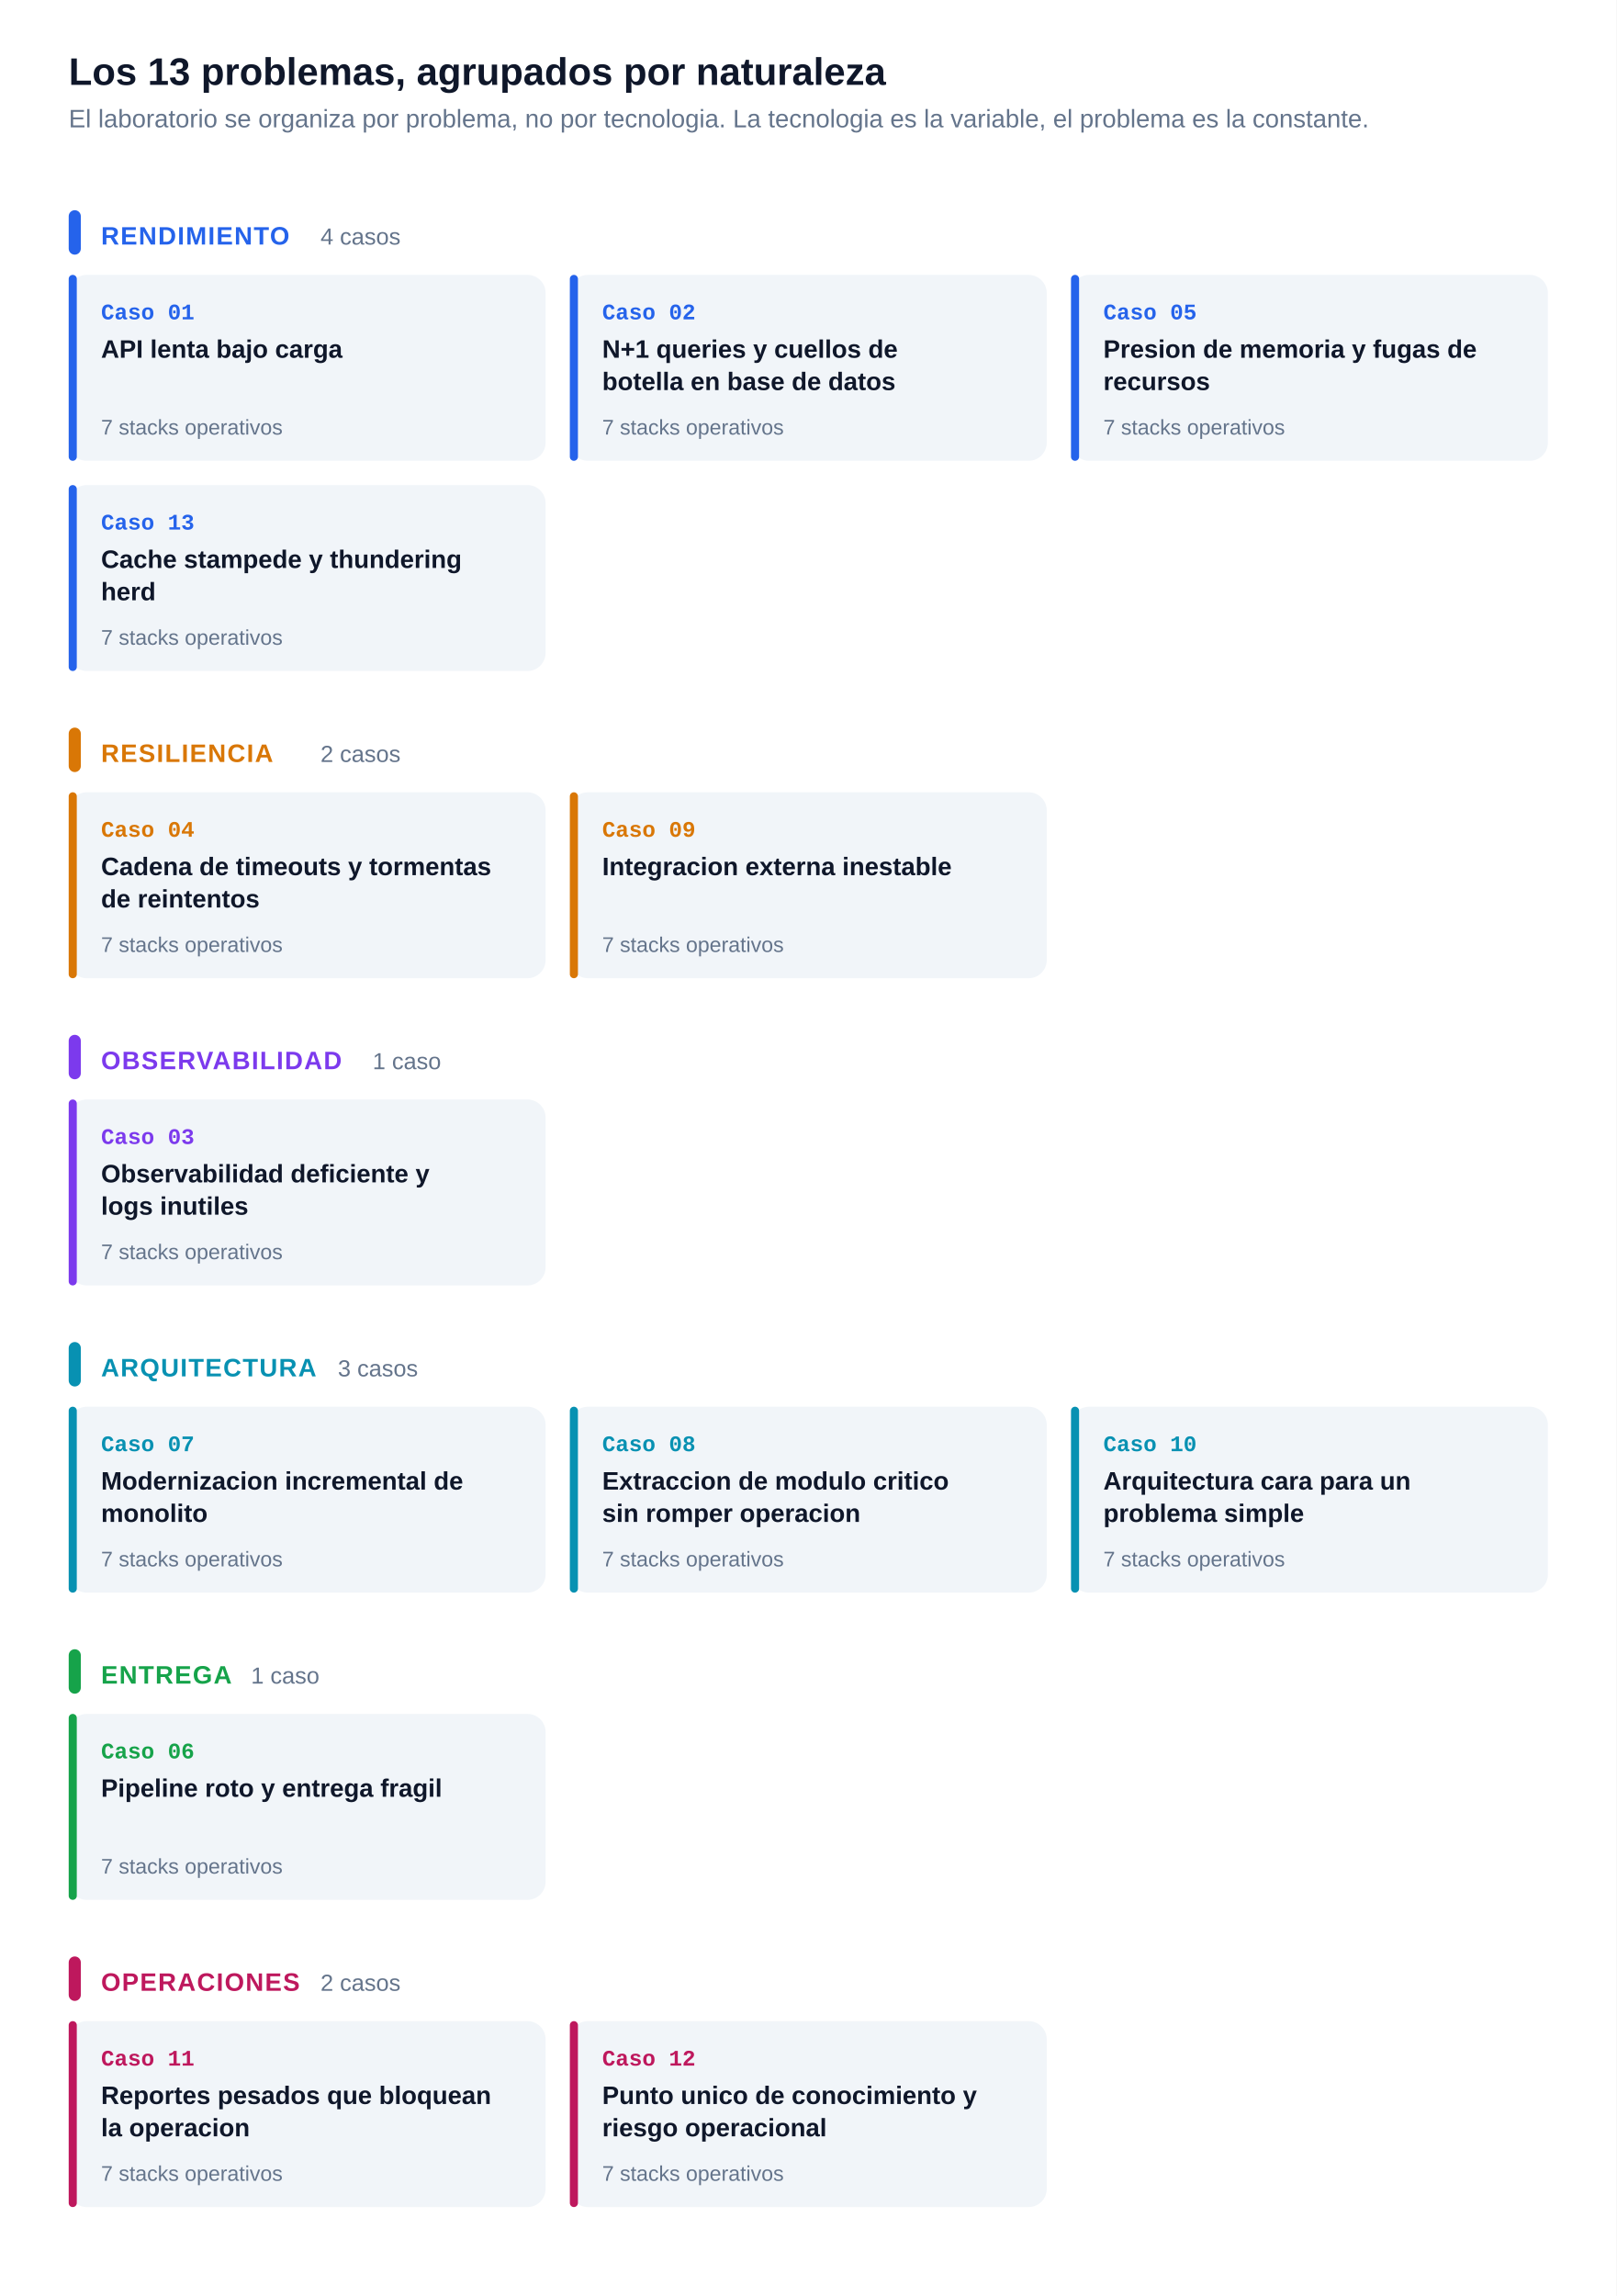
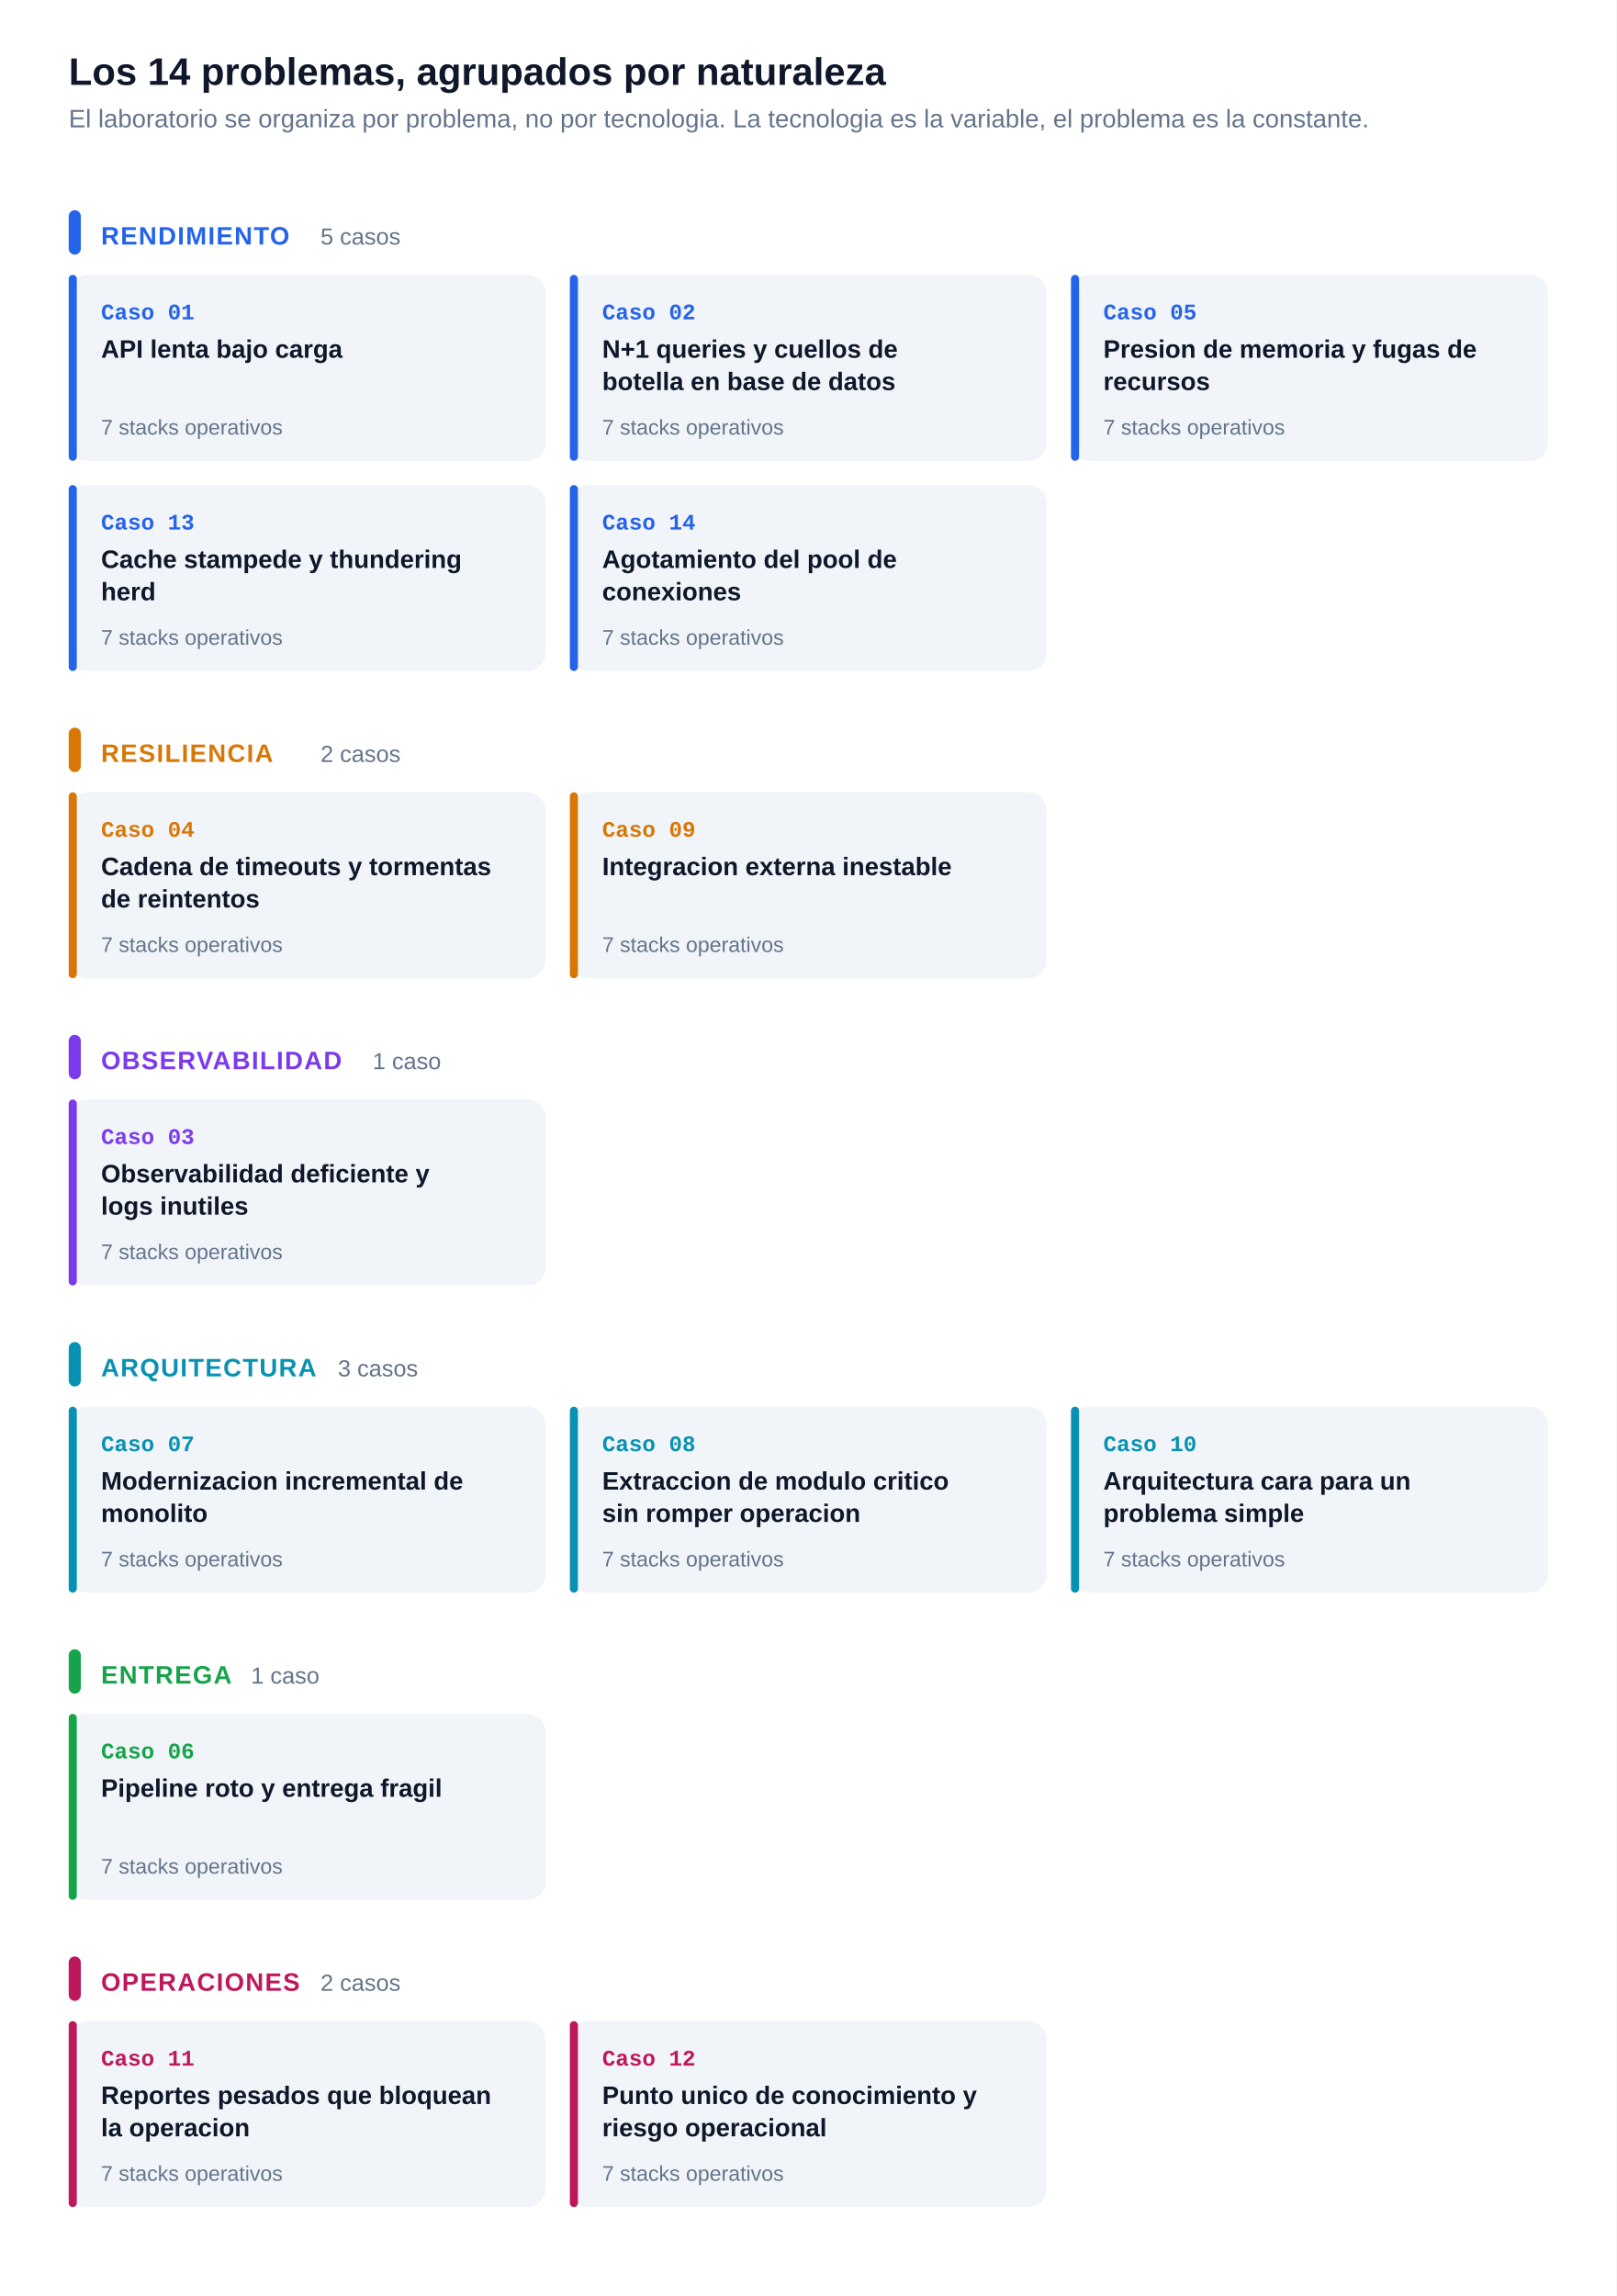
<svg xmlns="http://www.w3.org/2000/svg" viewBox="0 0 800 1136" width="800" height="1136" role="img" aria-label="Mapa de los 12 casos por categoria">
  <defs>
    <marker id="arrowhead" markerWidth="9" markerHeight="7" refX="8" refY="3.5" orient="auto">
      <polygon points="0 0, 9 3.5, 0 7" fill="#2563eb" />
    </marker>
  </defs>
  <rect x="0" y="0" width="800" height="1136" rx="0" ry="0" fill="#ffffff" stroke="none" stroke-width="1" />
-   <text x="34" y="42" font-family="Segoe UI, Helvetica Neue, Arial, sans-serif" font-size="19" fill="#0f172a" text-anchor="start" font-weight="600">Los 13 problemas, agrupados por naturaleza</text>
+   <text x="34" y="42" font-family="Segoe UI, Helvetica Neue, Arial, sans-serif" font-size="19" fill="#0f172a" text-anchor="start" font-weight="600">Los 14 problemas, agrupados por naturaleza</text>
  <text x="34" y="63" font-family="Segoe UI, Helvetica Neue, Arial, sans-serif" font-size="12.5" fill="#64748b" text-anchor="start" font-weight="400">El laboratorio se organiza por problema, no por tecnologia. La tecnologia es la variable, el problema es la constante.</text>
  <rect x="34" y="104" width="6" height="22" rx="3" ry="3" fill="#2563eb" stroke="none" stroke-width="1" />
  <text x="50" y="121" font-family="Segoe UI, Helvetica Neue, Arial, sans-serif" font-size="12.5" fill="#2563eb" text-anchor="start" font-weight="700" letter-spacing="0.6">RENDIMIENTO</text>
-   <text x="158.6" y="121" font-family="Segoe UI, Helvetica Neue, Arial, sans-serif" font-size="11.5" fill="#64748b" text-anchor="start" font-weight="400">4 casos</text>
+   <text x="158.6" y="121" font-family="Segoe UI, Helvetica Neue, Arial, sans-serif" font-size="11.5" fill="#64748b" text-anchor="start" font-weight="400">5 casos</text>
  <rect x="34" y="136" width="236" height="92" rx="9" ry="9" fill="#f1f5f9" stroke="none" stroke-width="1" />
  <rect x="34" y="136" width="4" height="92" rx="2" ry="2" fill="#2563eb" stroke="none" stroke-width="1" />
  <text x="50" y="158" font-family="SFMono-Regular, Consolas, Liberation Mono, monospace" font-size="11" fill="#2563eb" text-anchor="start" font-weight="700">Caso 01</text>
  <text x="50" y="177" font-family="Segoe UI, Helvetica Neue, Arial, sans-serif" font-size="12.5" fill="#0f172a" text-anchor="start" font-weight="600">API lenta bajo carga</text>
  <text x="50" y="215" font-family="Segoe UI, Helvetica Neue, Arial, sans-serif" font-size="10.5" fill="#64748b" text-anchor="start" font-weight="400">7 stacks operativos</text>
  <rect x="282" y="136" width="236" height="92" rx="9" ry="9" fill="#f1f5f9" stroke="none" stroke-width="1" />
  <rect x="282" y="136" width="4" height="92" rx="2" ry="2" fill="#2563eb" stroke="none" stroke-width="1" />
  <text x="298" y="158" font-family="SFMono-Regular, Consolas, Liberation Mono, monospace" font-size="11" fill="#2563eb" text-anchor="start" font-weight="700">Caso 02</text>
  <text x="298" y="177" font-family="Segoe UI, Helvetica Neue, Arial, sans-serif" font-size="12.5" fill="#0f172a" text-anchor="start" font-weight="600">N+1 queries y cuellos de</text>
  <text x="298" y="193" font-family="Segoe UI, Helvetica Neue, Arial, sans-serif" font-size="12.5" fill="#0f172a" text-anchor="start" font-weight="600">botella en base de datos</text>
  <text x="298" y="215" font-family="Segoe UI, Helvetica Neue, Arial, sans-serif" font-size="10.5" fill="#64748b" text-anchor="start" font-weight="400">7 stacks operativos</text>
  <rect x="530" y="136" width="236" height="92" rx="9" ry="9" fill="#f1f5f9" stroke="none" stroke-width="1" />
  <rect x="530" y="136" width="4" height="92" rx="2" ry="2" fill="#2563eb" stroke="none" stroke-width="1" />
  <text x="546" y="158" font-family="SFMono-Regular, Consolas, Liberation Mono, monospace" font-size="11" fill="#2563eb" text-anchor="start" font-weight="700">Caso 05</text>
  <text x="546" y="177" font-family="Segoe UI, Helvetica Neue, Arial, sans-serif" font-size="12.5" fill="#0f172a" text-anchor="start" font-weight="600">Presion de memoria y fugas de</text>
  <text x="546" y="193" font-family="Segoe UI, Helvetica Neue, Arial, sans-serif" font-size="12.5" fill="#0f172a" text-anchor="start" font-weight="600">recursos</text>
  <text x="546" y="215" font-family="Segoe UI, Helvetica Neue, Arial, sans-serif" font-size="10.5" fill="#64748b" text-anchor="start" font-weight="400">7 stacks operativos</text>
  <rect x="34" y="240" width="236" height="92" rx="9" ry="9" fill="#f1f5f9" stroke="none" stroke-width="1" />
  <rect x="34" y="240" width="4" height="92" rx="2" ry="2" fill="#2563eb" stroke="none" stroke-width="1" />
  <text x="50" y="262" font-family="SFMono-Regular, Consolas, Liberation Mono, monospace" font-size="11" fill="#2563eb" text-anchor="start" font-weight="700">Caso 13</text>
  <text x="50" y="281" font-family="Segoe UI, Helvetica Neue, Arial, sans-serif" font-size="12.5" fill="#0f172a" text-anchor="start" font-weight="600">Cache stampede y thundering</text>
  <text x="50" y="297" font-family="Segoe UI, Helvetica Neue, Arial, sans-serif" font-size="12.5" fill="#0f172a" text-anchor="start" font-weight="600">herd</text>
  <text x="50" y="319" font-family="Segoe UI, Helvetica Neue, Arial, sans-serif" font-size="10.5" fill="#64748b" text-anchor="start" font-weight="400">7 stacks operativos</text>
+   <rect x="282" y="240" width="236" height="92" rx="9" ry="9" fill="#f1f5f9" stroke="none" stroke-width="1" />
+   <rect x="282" y="240" width="4" height="92" rx="2" ry="2" fill="#2563eb" stroke="none" stroke-width="1" />
+   <text x="298" y="262" font-family="SFMono-Regular, Consolas, Liberation Mono, monospace" font-size="11" fill="#2563eb" text-anchor="start" font-weight="700">Caso 14</text>
+   <text x="298" y="281" font-family="Segoe UI, Helvetica Neue, Arial, sans-serif" font-size="12.5" fill="#0f172a" text-anchor="start" font-weight="600">Agotamiento del pool de</text>
+   <text x="298" y="297" font-family="Segoe UI, Helvetica Neue, Arial, sans-serif" font-size="12.5" fill="#0f172a" text-anchor="start" font-weight="600">conexiones</text>
+   <text x="298" y="319" font-family="Segoe UI, Helvetica Neue, Arial, sans-serif" font-size="10.5" fill="#64748b" text-anchor="start" font-weight="400">7 stacks operativos</text>
  <rect x="34" y="360" width="6" height="22" rx="3" ry="3" fill="#d97706" stroke="none" stroke-width="1" />
  <text x="50" y="377" font-family="Segoe UI, Helvetica Neue, Arial, sans-serif" font-size="12.5" fill="#d97706" text-anchor="start" font-weight="700" letter-spacing="0.6">RESILIENCIA</text>
  <text x="158.6" y="377" font-family="Segoe UI, Helvetica Neue, Arial, sans-serif" font-size="11.5" fill="#64748b" text-anchor="start" font-weight="400">2 casos</text>
  <rect x="34" y="392" width="236" height="92" rx="9" ry="9" fill="#f1f5f9" stroke="none" stroke-width="1" />
  <rect x="34" y="392" width="4" height="92" rx="2" ry="2" fill="#d97706" stroke="none" stroke-width="1" />
  <text x="50" y="414" font-family="SFMono-Regular, Consolas, Liberation Mono, monospace" font-size="11" fill="#d97706" text-anchor="start" font-weight="700">Caso 04</text>
  <text x="50" y="433" font-family="Segoe UI, Helvetica Neue, Arial, sans-serif" font-size="12.5" fill="#0f172a" text-anchor="start" font-weight="600">Cadena de timeouts y tormentas</text>
  <text x="50" y="449" font-family="Segoe UI, Helvetica Neue, Arial, sans-serif" font-size="12.5" fill="#0f172a" text-anchor="start" font-weight="600">de reintentos</text>
  <text x="50" y="471" font-family="Segoe UI, Helvetica Neue, Arial, sans-serif" font-size="10.5" fill="#64748b" text-anchor="start" font-weight="400">7 stacks operativos</text>
  <rect x="282" y="392" width="236" height="92" rx="9" ry="9" fill="#f1f5f9" stroke="none" stroke-width="1" />
  <rect x="282" y="392" width="4" height="92" rx="2" ry="2" fill="#d97706" stroke="none" stroke-width="1" />
  <text x="298" y="414" font-family="SFMono-Regular, Consolas, Liberation Mono, monospace" font-size="11" fill="#d97706" text-anchor="start" font-weight="700">Caso 09</text>
  <text x="298" y="433" font-family="Segoe UI, Helvetica Neue, Arial, sans-serif" font-size="12.5" fill="#0f172a" text-anchor="start" font-weight="600">Integracion externa inestable</text>
  <text x="298" y="471" font-family="Segoe UI, Helvetica Neue, Arial, sans-serif" font-size="10.5" fill="#64748b" text-anchor="start" font-weight="400">7 stacks operativos</text>
  <rect x="34" y="512" width="6" height="22" rx="3" ry="3" fill="#7c3aed" stroke="none" stroke-width="1" />
  <text x="50" y="529" font-family="Segoe UI, Helvetica Neue, Arial, sans-serif" font-size="12.5" fill="#7c3aed" text-anchor="start" font-weight="700" letter-spacing="0.6">OBSERVABILIDAD</text>
  <text x="184.4" y="529" font-family="Segoe UI, Helvetica Neue, Arial, sans-serif" font-size="11.5" fill="#64748b" text-anchor="start" font-weight="400">1 caso</text>
  <rect x="34" y="544" width="236" height="92" rx="9" ry="9" fill="#f1f5f9" stroke="none" stroke-width="1" />
  <rect x="34" y="544" width="4" height="92" rx="2" ry="2" fill="#7c3aed" stroke="none" stroke-width="1" />
  <text x="50" y="566" font-family="SFMono-Regular, Consolas, Liberation Mono, monospace" font-size="11" fill="#7c3aed" text-anchor="start" font-weight="700">Caso 03</text>
  <text x="50" y="585" font-family="Segoe UI, Helvetica Neue, Arial, sans-serif" font-size="12.5" fill="#0f172a" text-anchor="start" font-weight="600">Observabilidad deficiente y</text>
  <text x="50" y="601" font-family="Segoe UI, Helvetica Neue, Arial, sans-serif" font-size="12.5" fill="#0f172a" text-anchor="start" font-weight="600">logs inutiles</text>
  <text x="50" y="623" font-family="Segoe UI, Helvetica Neue, Arial, sans-serif" font-size="10.5" fill="#64748b" text-anchor="start" font-weight="400">7 stacks operativos</text>
  <rect x="34" y="664" width="6" height="22" rx="3" ry="3" fill="#0891b2" stroke="none" stroke-width="1" />
  <text x="50" y="681" font-family="Segoe UI, Helvetica Neue, Arial, sans-serif" font-size="12.5" fill="#0891b2" text-anchor="start" font-weight="700" letter-spacing="0.6">ARQUITECTURA</text>
  <text x="167.2" y="681" font-family="Segoe UI, Helvetica Neue, Arial, sans-serif" font-size="11.5" fill="#64748b" text-anchor="start" font-weight="400">3 casos</text>
  <rect x="34" y="696" width="236" height="92" rx="9" ry="9" fill="#f1f5f9" stroke="none" stroke-width="1" />
  <rect x="34" y="696" width="4" height="92" rx="2" ry="2" fill="#0891b2" stroke="none" stroke-width="1" />
  <text x="50" y="718" font-family="SFMono-Regular, Consolas, Liberation Mono, monospace" font-size="11" fill="#0891b2" text-anchor="start" font-weight="700">Caso 07</text>
  <text x="50" y="737" font-family="Segoe UI, Helvetica Neue, Arial, sans-serif" font-size="12.5" fill="#0f172a" text-anchor="start" font-weight="600">Modernizacion incremental de</text>
  <text x="50" y="753" font-family="Segoe UI, Helvetica Neue, Arial, sans-serif" font-size="12.5" fill="#0f172a" text-anchor="start" font-weight="600">monolito</text>
  <text x="50" y="775" font-family="Segoe UI, Helvetica Neue, Arial, sans-serif" font-size="10.5" fill="#64748b" text-anchor="start" font-weight="400">7 stacks operativos</text>
  <rect x="282" y="696" width="236" height="92" rx="9" ry="9" fill="#f1f5f9" stroke="none" stroke-width="1" />
  <rect x="282" y="696" width="4" height="92" rx="2" ry="2" fill="#0891b2" stroke="none" stroke-width="1" />
  <text x="298" y="718" font-family="SFMono-Regular, Consolas, Liberation Mono, monospace" font-size="11" fill="#0891b2" text-anchor="start" font-weight="700">Caso 08</text>
  <text x="298" y="737" font-family="Segoe UI, Helvetica Neue, Arial, sans-serif" font-size="12.5" fill="#0f172a" text-anchor="start" font-weight="600">Extraccion de modulo critico</text>
  <text x="298" y="753" font-family="Segoe UI, Helvetica Neue, Arial, sans-serif" font-size="12.5" fill="#0f172a" text-anchor="start" font-weight="600">sin romper operacion</text>
  <text x="298" y="775" font-family="Segoe UI, Helvetica Neue, Arial, sans-serif" font-size="10.5" fill="#64748b" text-anchor="start" font-weight="400">7 stacks operativos</text>
  <rect x="530" y="696" width="236" height="92" rx="9" ry="9" fill="#f1f5f9" stroke="none" stroke-width="1" />
  <rect x="530" y="696" width="4" height="92" rx="2" ry="2" fill="#0891b2" stroke="none" stroke-width="1" />
  <text x="546" y="718" font-family="SFMono-Regular, Consolas, Liberation Mono, monospace" font-size="11" fill="#0891b2" text-anchor="start" font-weight="700">Caso 10</text>
  <text x="546" y="737" font-family="Segoe UI, Helvetica Neue, Arial, sans-serif" font-size="12.5" fill="#0f172a" text-anchor="start" font-weight="600">Arquitectura cara para un</text>
  <text x="546" y="753" font-family="Segoe UI, Helvetica Neue, Arial, sans-serif" font-size="12.5" fill="#0f172a" text-anchor="start" font-weight="600">problema simple</text>
  <text x="546" y="775" font-family="Segoe UI, Helvetica Neue, Arial, sans-serif" font-size="10.5" fill="#64748b" text-anchor="start" font-weight="400">7 stacks operativos</text>
  <rect x="34" y="816" width="6" height="22" rx="3" ry="3" fill="#16a34a" stroke="none" stroke-width="1" />
  <text x="50" y="833" font-family="Segoe UI, Helvetica Neue, Arial, sans-serif" font-size="12.5" fill="#16a34a" text-anchor="start" font-weight="700" letter-spacing="0.6">ENTREGA</text>
  <text x="124.2" y="833" font-family="Segoe UI, Helvetica Neue, Arial, sans-serif" font-size="11.5" fill="#64748b" text-anchor="start" font-weight="400">1 caso</text>
  <rect x="34" y="848" width="236" height="92" rx="9" ry="9" fill="#f1f5f9" stroke="none" stroke-width="1" />
  <rect x="34" y="848" width="4" height="92" rx="2" ry="2" fill="#16a34a" stroke="none" stroke-width="1" />
  <text x="50" y="870" font-family="SFMono-Regular, Consolas, Liberation Mono, monospace" font-size="11" fill="#16a34a" text-anchor="start" font-weight="700">Caso 06</text>
  <text x="50" y="889" font-family="Segoe UI, Helvetica Neue, Arial, sans-serif" font-size="12.5" fill="#0f172a" text-anchor="start" font-weight="600">Pipeline roto y entrega fragil</text>
  <text x="50" y="927" font-family="Segoe UI, Helvetica Neue, Arial, sans-serif" font-size="10.5" fill="#64748b" text-anchor="start" font-weight="400">7 stacks operativos</text>
  <rect x="34" y="968" width="6" height="22" rx="3" ry="3" fill="#be185d" stroke="none" stroke-width="1" />
  <text x="50" y="985" font-family="Segoe UI, Helvetica Neue, Arial, sans-serif" font-size="12.5" fill="#be185d" text-anchor="start" font-weight="700" letter-spacing="0.6">OPERACIONES</text>
  <text x="158.6" y="985" font-family="Segoe UI, Helvetica Neue, Arial, sans-serif" font-size="11.5" fill="#64748b" text-anchor="start" font-weight="400">2 casos</text>
  <rect x="34" y="1000" width="236" height="92" rx="9" ry="9" fill="#f1f5f9" stroke="none" stroke-width="1" />
  <rect x="34" y="1000" width="4" height="92" rx="2" ry="2" fill="#be185d" stroke="none" stroke-width="1" />
  <text x="50" y="1022" font-family="SFMono-Regular, Consolas, Liberation Mono, monospace" font-size="11" fill="#be185d" text-anchor="start" font-weight="700">Caso 11</text>
  <text x="50" y="1041" font-family="Segoe UI, Helvetica Neue, Arial, sans-serif" font-size="12.5" fill="#0f172a" text-anchor="start" font-weight="600">Reportes pesados que bloquean</text>
  <text x="50" y="1057" font-family="Segoe UI, Helvetica Neue, Arial, sans-serif" font-size="12.5" fill="#0f172a" text-anchor="start" font-weight="600">la operacion</text>
  <text x="50" y="1079" font-family="Segoe UI, Helvetica Neue, Arial, sans-serif" font-size="10.5" fill="#64748b" text-anchor="start" font-weight="400">7 stacks operativos</text>
  <rect x="282" y="1000" width="236" height="92" rx="9" ry="9" fill="#f1f5f9" stroke="none" stroke-width="1" />
  <rect x="282" y="1000" width="4" height="92" rx="2" ry="2" fill="#be185d" stroke="none" stroke-width="1" />
  <text x="298" y="1022" font-family="SFMono-Regular, Consolas, Liberation Mono, monospace" font-size="11" fill="#be185d" text-anchor="start" font-weight="700">Caso 12</text>
  <text x="298" y="1041" font-family="Segoe UI, Helvetica Neue, Arial, sans-serif" font-size="12.5" fill="#0f172a" text-anchor="start" font-weight="600">Punto unico de conocimiento y</text>
  <text x="298" y="1057" font-family="Segoe UI, Helvetica Neue, Arial, sans-serif" font-size="12.5" fill="#0f172a" text-anchor="start" font-weight="600">riesgo operacional</text>
  <text x="298" y="1079" font-family="Segoe UI, Helvetica Neue, Arial, sans-serif" font-size="10.5" fill="#64748b" text-anchor="start" font-weight="400">7 stacks operativos</text>
</svg>
